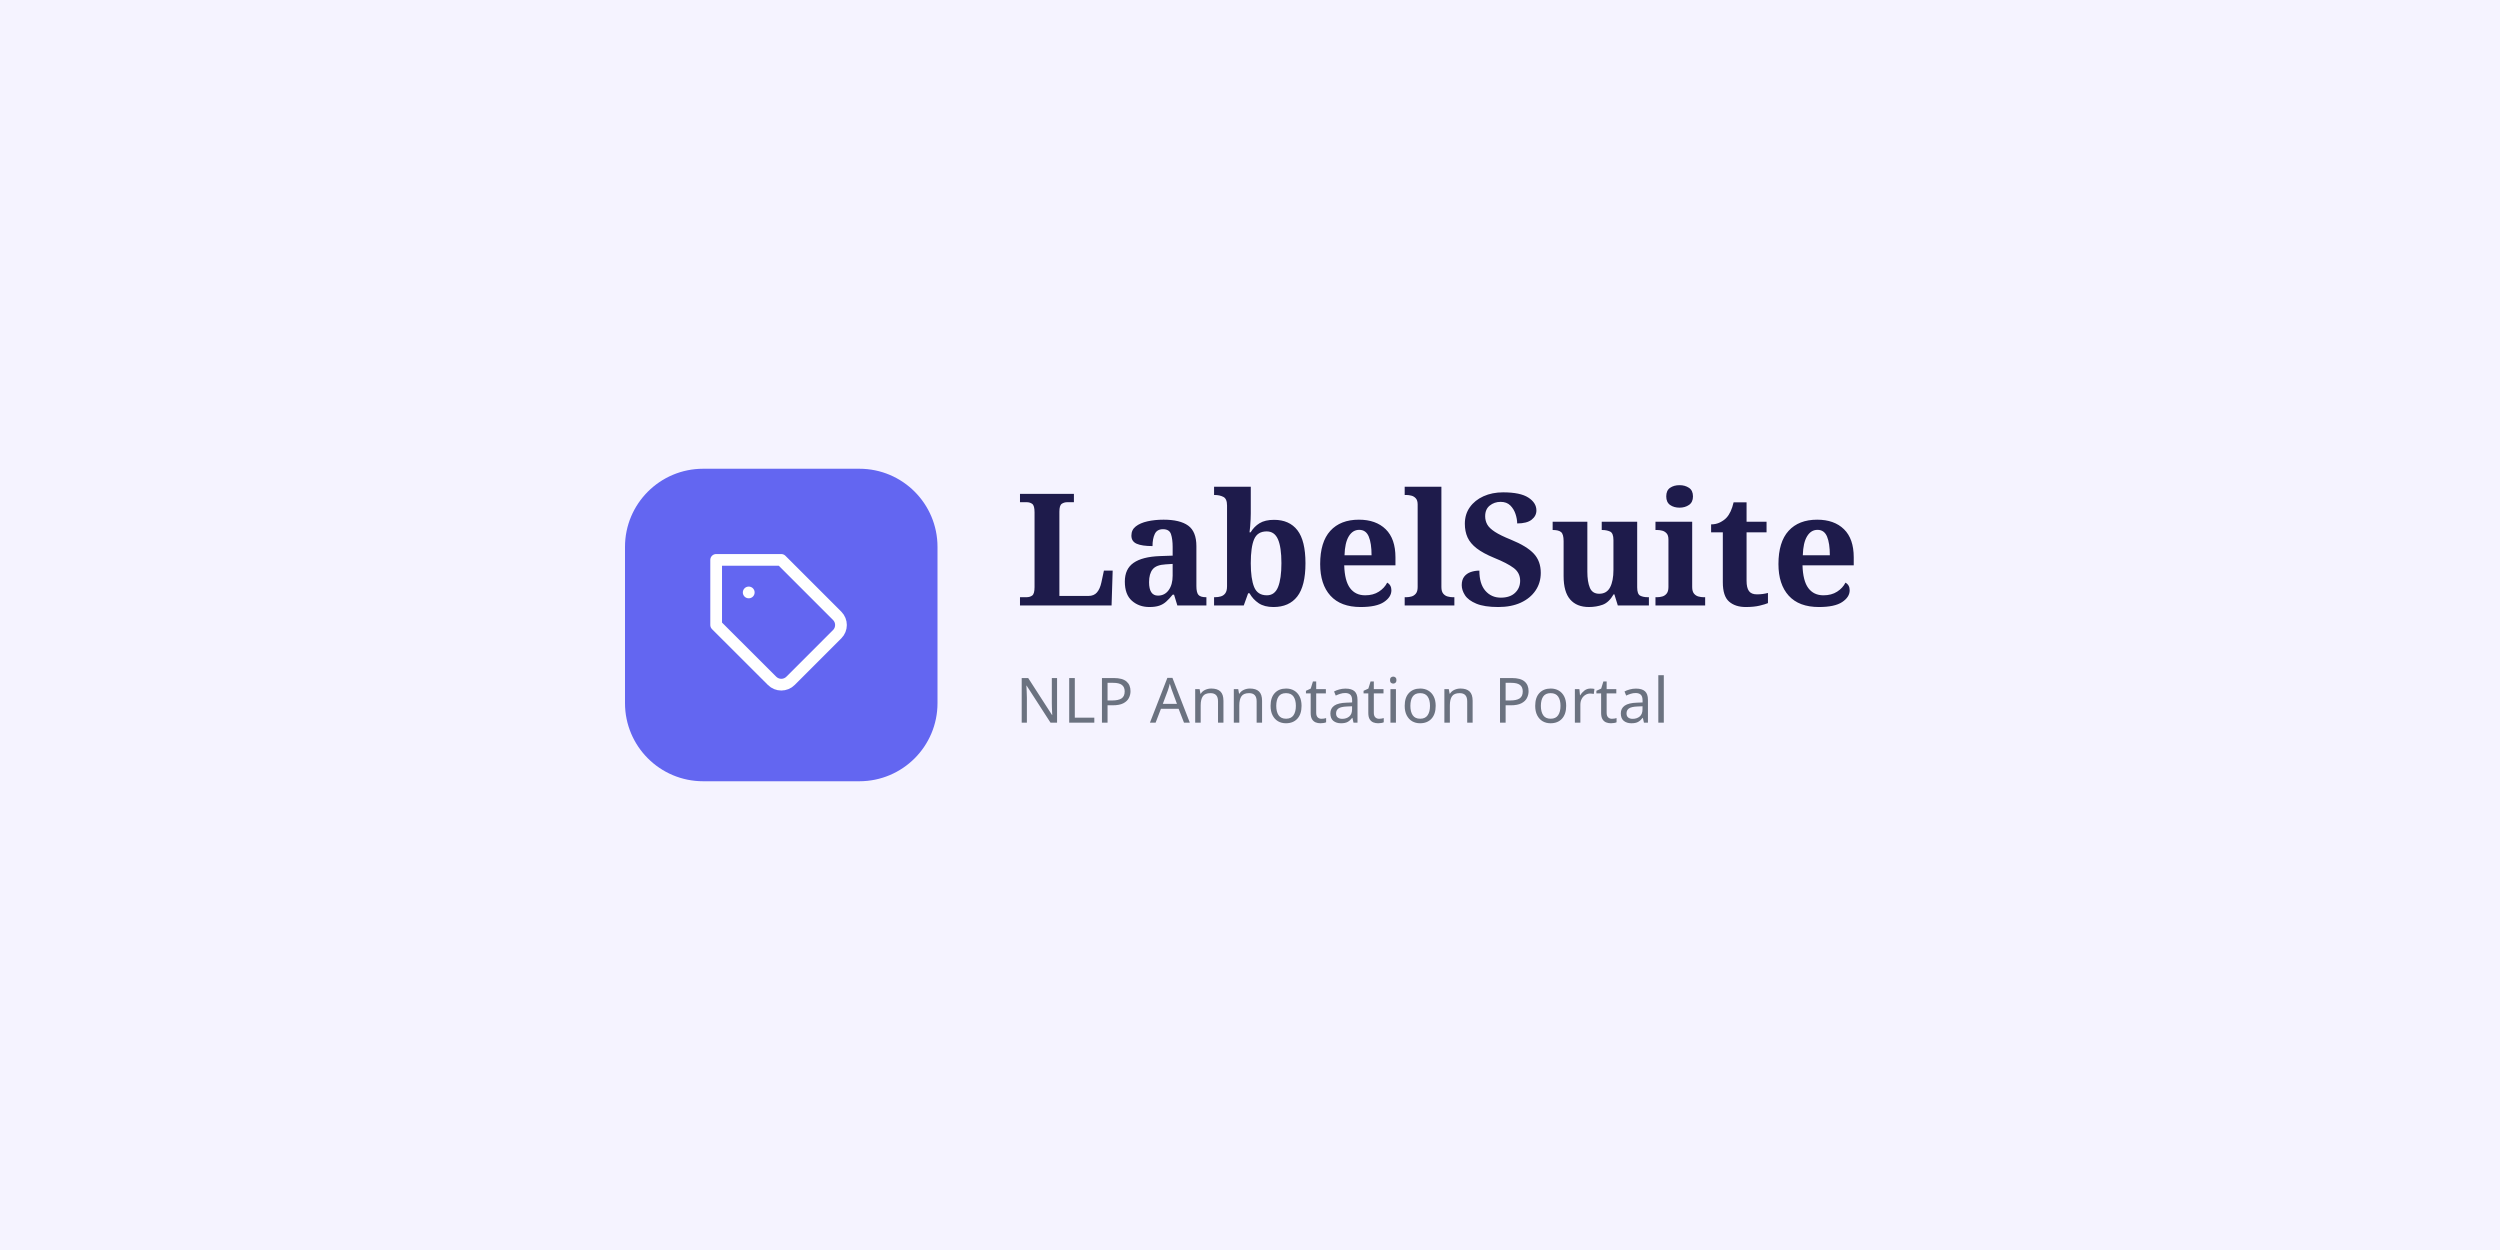
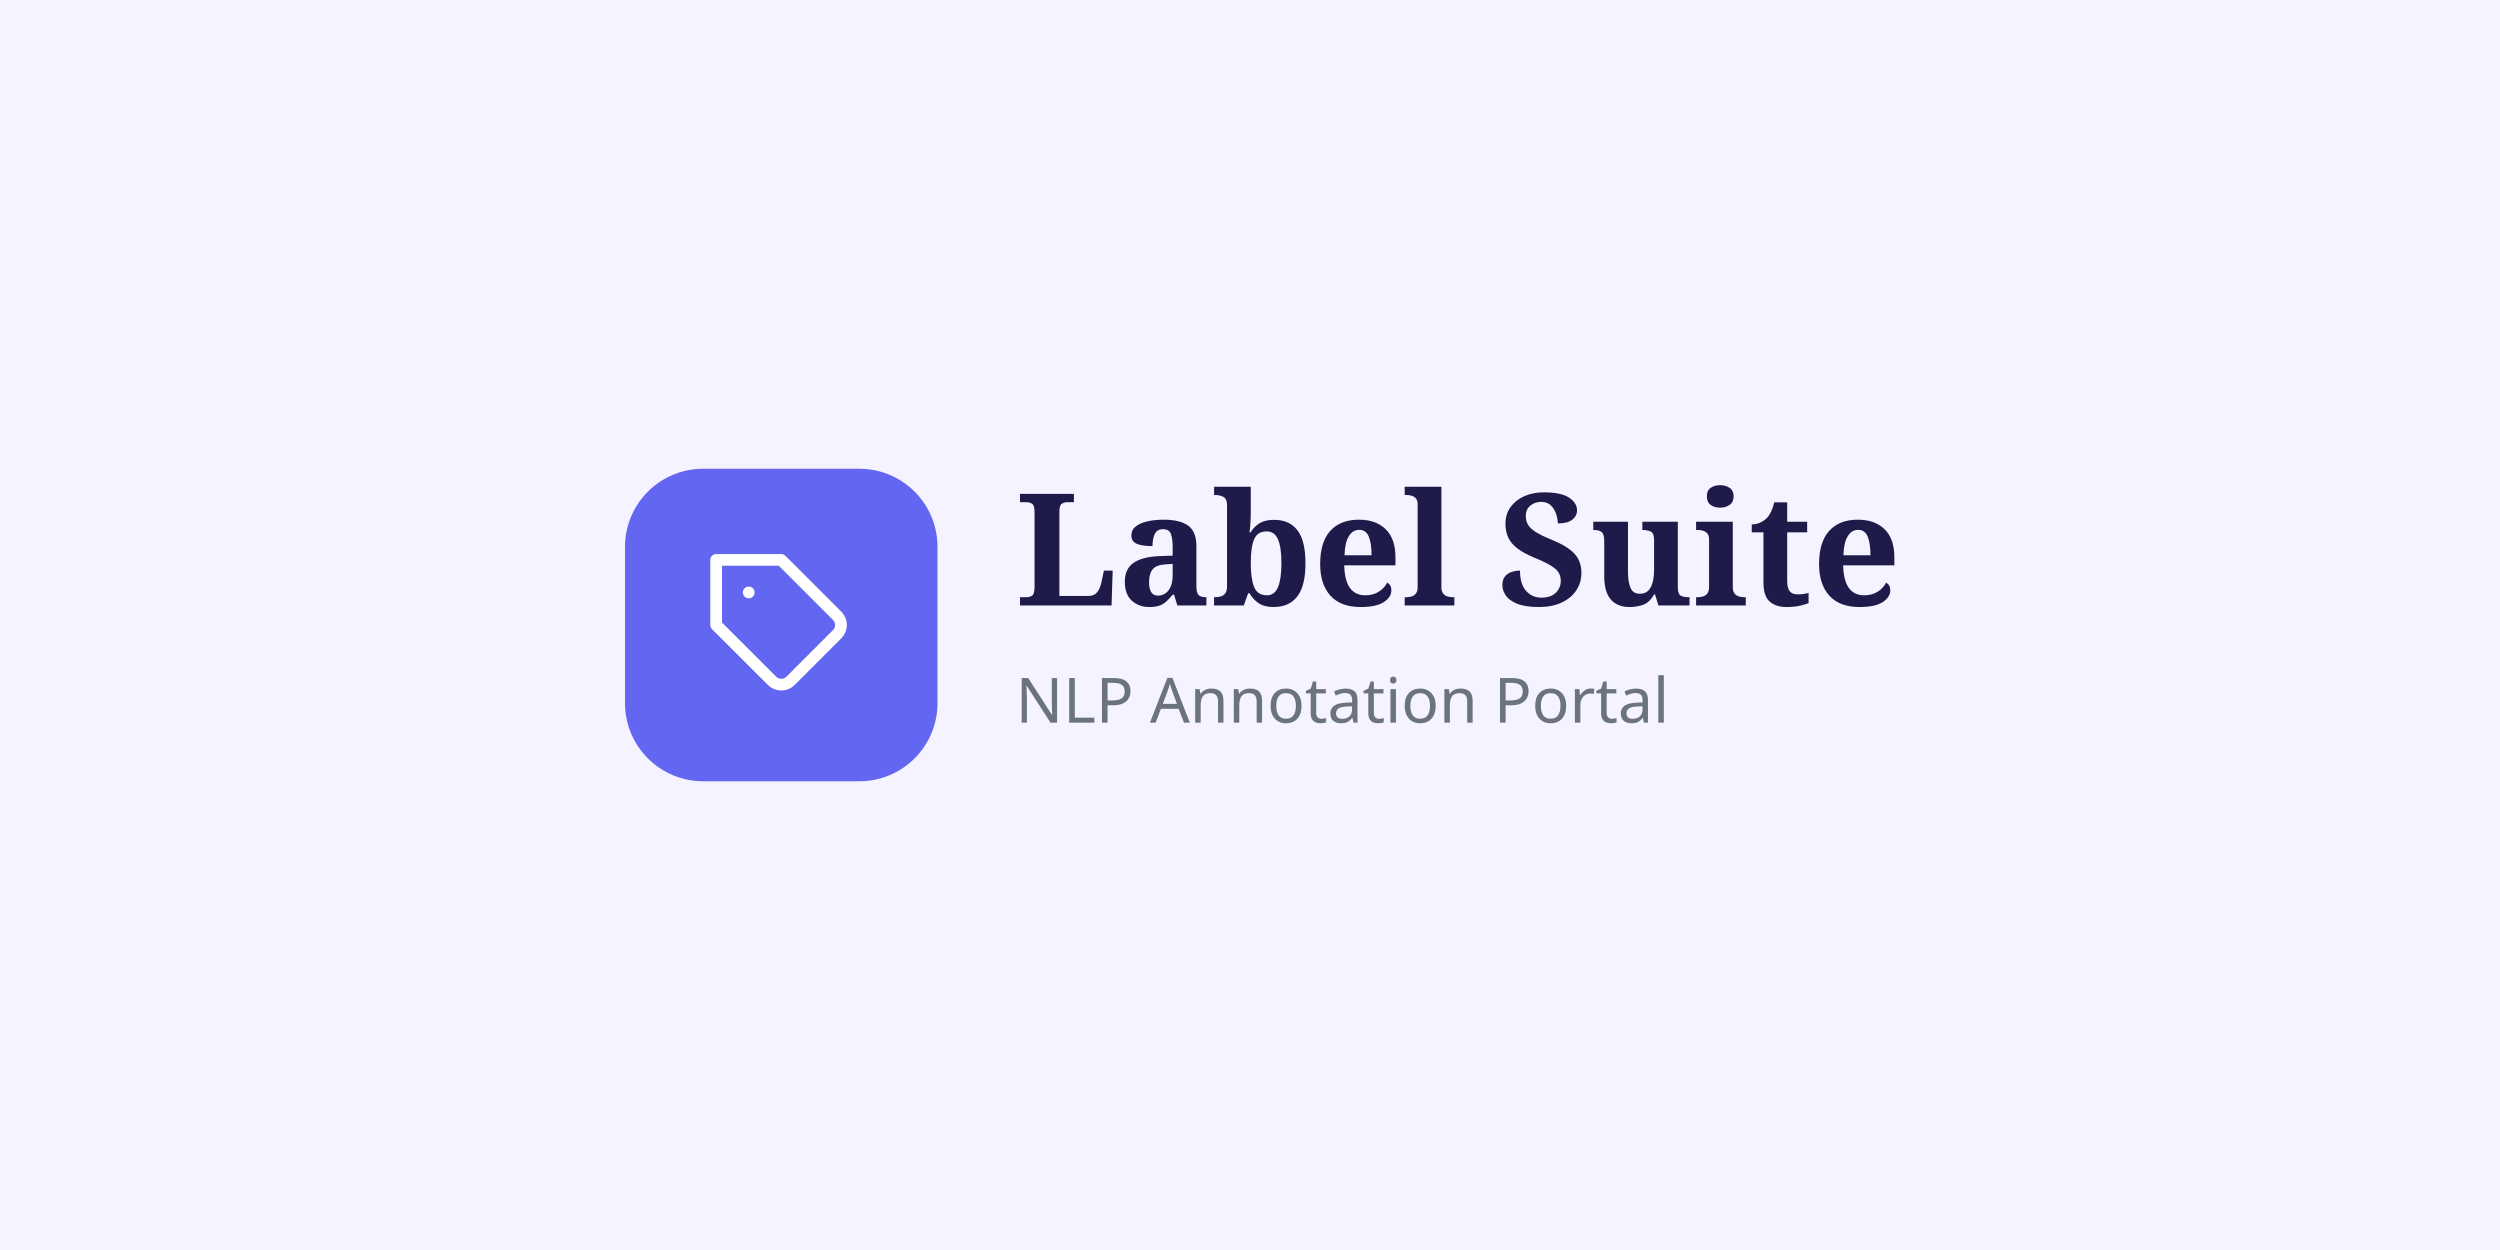
<svg xmlns="http://www.w3.org/2000/svg" width="1280" height="640" viewBox="0 0 1280 640" fill="none">
  <rect width="1280" height="640" fill="#F5F3FF" />
  <g transform="translate(320, 240)">
    <rect width="160" height="160" rx="40" fill="#6366F1" />
    <g transform="translate(40, 40)">
      <path d="M68.64 44.7l-23.9 23.9a6.67 6.67 0 0 1-9.43 0L6.67 40V6.67h33.33l28.64 28.64a6.67 6.67 0 0 1 0 9.4z" stroke="white" stroke-width="6" stroke-linecap="round" stroke-linejoin="round" />
      <line x1="23.33" y1="23.33" x2="23.37" y2="23.33" stroke="white" stroke-width="6" stroke-linecap="round" stroke-linejoin="round" />
    </g>
  </g>
  <text x="520" y="310" font-family="Crimson Pro, serif" font-size="80" font-weight="700" fill="#1E1B4B" text-anchor="start">
-     LabelSuite
+     Label Suite
  </text>
  <text x="520" y="370" font-family="Atkinson Hyperlegible, sans-serif" font-size="32" fill="#6B7280" text-anchor="start">
    NLP Annotation Portal
  </text>
</svg>
